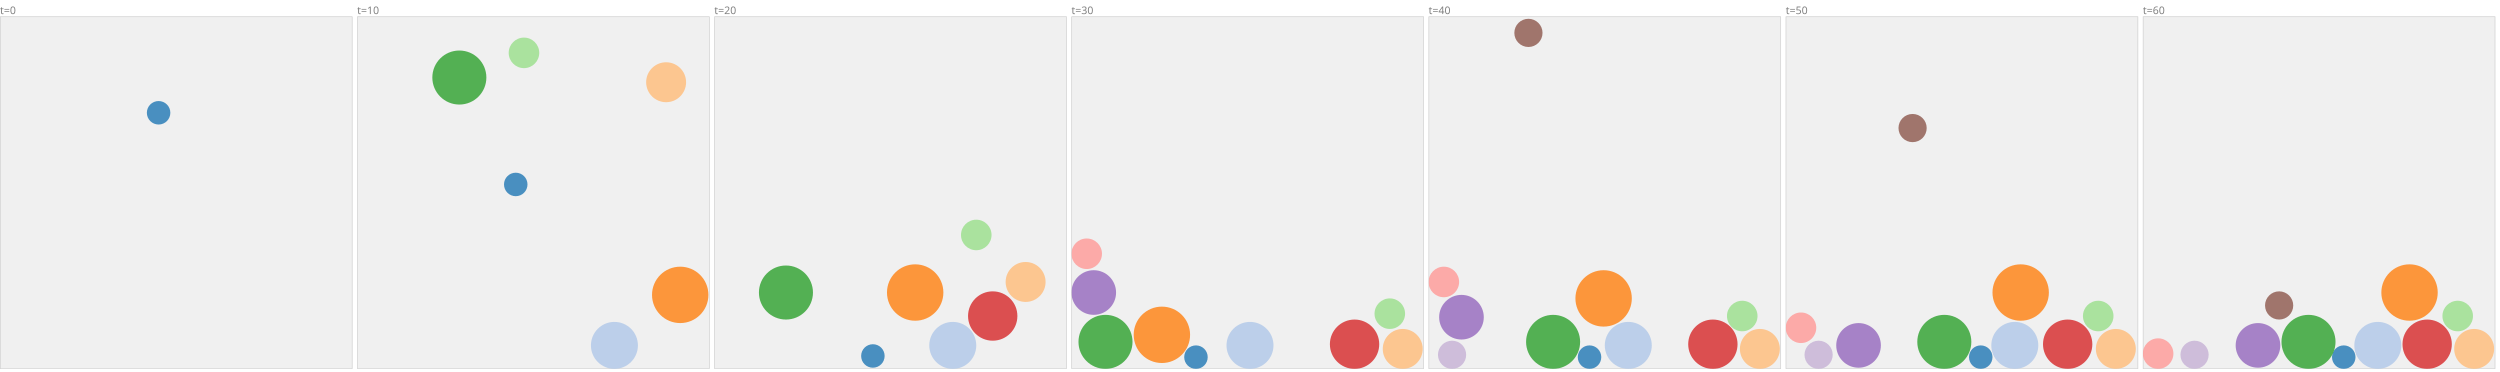
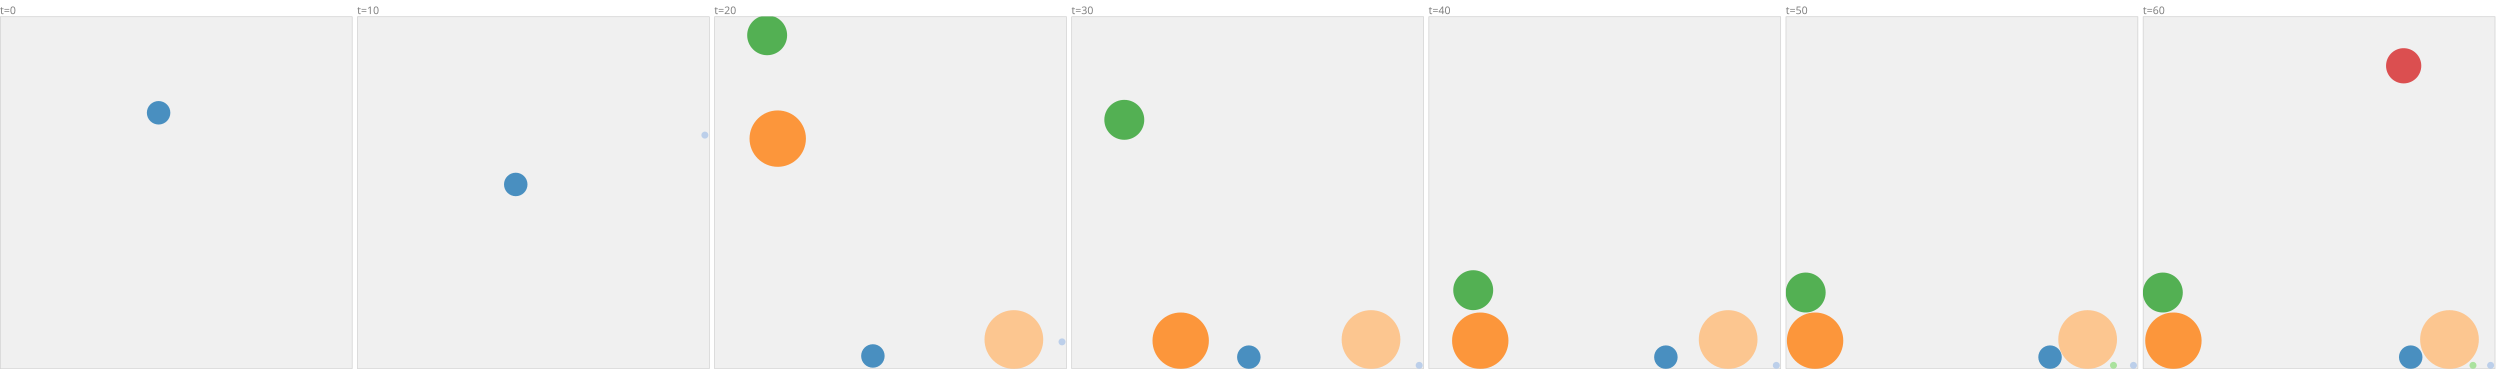
<svg xmlns="http://www.w3.org/2000/svg" width="2128" height="316">
  <text x="0" y="12" font-size="9" font-family="sans-serif" fill="gray">t=0</text>
  <g transform="translate(0, 14)">
    <svg width="300" height="300" viewBox="0 0 300 300">
      <rect width="300" height="300" fill="#f0f0f0" stroke="#ccc" />
      <circle cx="135" cy="82" r="10" fill="rgb(31,119,180)" opacity="0.8" />
    </svg>
  </g>
  <text x="304" y="12" font-size="9" font-family="sans-serif" fill="gray">t=10</text>
  <g transform="translate(304, 14)">
    <svg width="300" height="300" viewBox="0 0 300 300">
      <rect width="300" height="300" fill="#f0f0f0" stroke="#ccc" />
      <circle cx="135" cy="143" r="10" fill="rgb(31,119,180)" opacity="0.8" />
-       <circle cx="219" cy="280" r="20" fill="rgb(175,199,232)" opacity="0.8" />
-       <circle cx="275" cy="237" r="24" fill="rgb(255,127,14)" opacity="0.8" />
-       <circle cx="263" cy="56" r="17" fill="rgb(255,187,120)" opacity="0.8" />
-       <circle cx="87" cy="52" r="23" fill="rgb(44,160,44)" opacity="0.8" />
-       <circle cx="142" cy="31" r="13" fill="rgb(152,223,138)" opacity="0.8" />
+       <circle cx="296" cy="101" r="3" fill="rgb(175,199,232)" opacity="0.8" />
    </svg>
  </g>
  <text x="608" y="12" font-size="9" font-family="sans-serif" fill="gray">t=20</text>
  <g transform="translate(608, 14)">
    <svg width="300" height="300" viewBox="0 0 300 300">
      <rect width="300" height="300" fill="#f0f0f0" stroke="#ccc" />
      <circle cx="135" cy="289" r="10" fill="rgb(31,119,180)" opacity="0.8" />
-       <circle cx="203" cy="280" r="20" fill="rgb(175,199,232)" opacity="0.8" />
-       <circle cx="171" cy="235" r="24" fill="rgb(255,127,14)" opacity="0.8" />
-       <circle cx="265" cy="226" r="17" fill="rgb(255,187,120)" opacity="0.8" />
-       <circle cx="61" cy="235" r="23" fill="rgb(44,160,44)" opacity="0.8" />
-       <circle cx="223" cy="186" r="13" fill="rgb(152,223,138)" opacity="0.8" />
-       <circle cx="237" cy="255" r="21" fill="rgb(214,39,40)" opacity="0.8" />
+       <circle cx="296" cy="277" r="3" fill="rgb(175,199,232)" opacity="0.8" />
+       <circle cx="54" cy="104" r="24" fill="rgb(255,127,14)" opacity="0.8" />
+       <circle cx="255" cy="275" r="25" fill="rgb(255,187,120)" opacity="0.8" />
+       <circle cx="45" cy="16" r="17" fill="rgb(44,160,44)" opacity="0.8" />
    </svg>
  </g>
  <text x="912" y="12" font-size="9" font-family="sans-serif" fill="gray">t=30</text>
  <g transform="translate(912, 14)">
    <svg width="300" height="300" viewBox="0 0 300 300">
      <rect width="300" height="300" fill="#f0f0f0" stroke="#ccc" />
-       <circle cx="106" cy="290" r="10" fill="rgb(31,119,180)" opacity="0.8" />
-       <circle cx="152" cy="280" r="20" fill="rgb(175,199,232)" opacity="0.8" />
-       <circle cx="77" cy="271" r="24" fill="rgb(255,127,14)" opacity="0.8" />
-       <circle cx="282" cy="283" r="17" fill="rgb(255,187,120)" opacity="0.8" />
-       <circle cx="29" cy="277" r="23" fill="rgb(44,160,44)" opacity="0.8" />
-       <circle cx="271" cy="253" r="13" fill="rgb(152,223,138)" opacity="0.8" />
-       <circle cx="241" cy="279" r="21" fill="rgb(214,39,40)" opacity="0.8" />
-       <circle cx="13" cy="202" r="13" fill="rgb(255,152,150)" opacity="0.8" />
-       <circle cx="19" cy="235" r="19" fill="rgb(148,103,189)" opacity="0.8" />
+       <circle cx="151" cy="290" r="10" fill="rgb(31,119,180)" opacity="0.8" />
+       <circle cx="296" cy="297" r="3" fill="rgb(175,199,232)" opacity="0.8" />
+       <circle cx="93" cy="276" r="24" fill="rgb(255,127,14)" opacity="0.8" />
+       <circle cx="255" cy="275" r="25" fill="rgb(255,187,120)" opacity="0.8" />
+       <circle cx="45" cy="88" r="17" fill="rgb(44,160,44)" opacity="0.8" />
    </svg>
  </g>
  <text x="1216" y="12" font-size="9" font-family="sans-serif" fill="gray">t=40</text>
  <g transform="translate(1216, 14)">
    <svg width="300" height="300" viewBox="0 0 300 300">
      <rect width="300" height="300" fill="#f0f0f0" stroke="#ccc" />
-       <circle cx="137" cy="290" r="10" fill="rgb(31,119,180)" opacity="0.8" />
-       <circle cx="170" cy="280" r="20" fill="rgb(175,199,232)" opacity="0.8" />
-       <circle cx="149" cy="240" r="24" fill="rgb(255,127,14)" opacity="0.8" />
-       <circle cx="282" cy="283" r="17" fill="rgb(255,187,120)" opacity="0.8" />
-       <circle cx="106" cy="277" r="23" fill="rgb(44,160,44)" opacity="0.8" />
-       <circle cx="267" cy="255" r="13" fill="rgb(152,223,138)" opacity="0.8" />
-       <circle cx="242" cy="279" r="21" fill="rgb(214,39,40)" opacity="0.8" />
-       <circle cx="13" cy="226" r="13" fill="rgb(255,152,150)" opacity="0.8" />
-       <circle cx="28" cy="256" r="19" fill="rgb(148,103,189)" opacity="0.8" />
-       <circle cx="20" cy="288" r="12" fill="rgb(197,176,213)" opacity="0.8" />
-       <circle cx="85" cy="14" r="12" fill="rgb(140,86,75)" opacity="0.8" />
+       <circle cx="202" cy="290" r="10" fill="rgb(31,119,180)" opacity="0.8" />
+       <circle cx="296" cy="297" r="3" fill="rgb(175,199,232)" opacity="0.8" />
+       <circle cx="44" cy="276" r="24" fill="rgb(255,127,14)" opacity="0.8" />
+       <circle cx="255" cy="275" r="25" fill="rgb(255,187,120)" opacity="0.8" />
+       <circle cx="38" cy="233" r="17" fill="rgb(44,160,44)" opacity="0.8" />
    </svg>
  </g>
  <text x="1520" y="12" font-size="9" font-family="sans-serif" fill="gray">t=50</text>
  <g transform="translate(1520, 14)">
    <svg width="300" height="300" viewBox="0 0 300 300">
      <rect width="300" height="300" fill="#f0f0f0" stroke="#ccc" />
-       <circle cx="166" cy="290" r="10" fill="rgb(31,119,180)" opacity="0.8" />
-       <circle cx="195" cy="280" r="20" fill="rgb(175,199,232)" opacity="0.8" />
-       <circle cx="200" cy="235" r="24" fill="rgb(255,127,14)" opacity="0.8" />
-       <circle cx="281" cy="283" r="17" fill="rgb(255,187,120)" opacity="0.8" />
-       <circle cx="135" cy="277" r="23" fill="rgb(44,160,44)" opacity="0.8" />
-       <circle cx="266" cy="255" r="13" fill="rgb(152,223,138)" opacity="0.8" />
-       <circle cx="240" cy="279" r="21" fill="rgb(214,39,40)" opacity="0.8" />
-       <circle cx="13" cy="265" r="13" fill="rgb(255,152,150)" opacity="0.8" />
-       <circle cx="62" cy="280" r="19" fill="rgb(148,103,189)" opacity="0.8" />
-       <circle cx="28" cy="288" r="12" fill="rgb(197,176,213)" opacity="0.8" />
-       <circle cx="108" cy="95" r="12" fill="rgb(140,86,75)" opacity="0.8" />
+       <circle cx="225" cy="290" r="10" fill="rgb(31,119,180)" opacity="0.8" />
+       <circle cx="296" cy="297" r="3" fill="rgb(175,199,232)" opacity="0.8" />
+       <circle cx="25" cy="276" r="24" fill="rgb(255,127,14)" opacity="0.8" />
+       <circle cx="257" cy="275" r="25" fill="rgb(255,187,120)" opacity="0.8" />
+       <circle cx="17" cy="235" r="17" fill="rgb(44,160,44)" opacity="0.8" />
+       <circle cx="279" cy="297" r="3" fill="rgb(152,223,138)" opacity="0.8" />
    </svg>
  </g>
  <text x="1824" y="12" font-size="9" font-family="sans-serif" fill="gray">t=60</text>
  <g transform="translate(1824, 14)">
    <svg width="300" height="300" viewBox="0 0 300 300">
      <rect width="300" height="300" fill="#f0f0f0" stroke="#ccc" />
-       <circle cx="171" cy="290" r="10" fill="rgb(31,119,180)" opacity="0.8" />
-       <circle cx="200" cy="280" r="20" fill="rgb(175,199,232)" opacity="0.8" />
-       <circle cx="227" cy="235" r="24" fill="rgb(255,127,14)" opacity="0.8" />
-       <circle cx="282" cy="283" r="17" fill="rgb(255,187,120)" opacity="0.8" />
-       <circle cx="141" cy="277" r="23" fill="rgb(44,160,44)" opacity="0.8" />
-       <circle cx="268" cy="255" r="13" fill="rgb(152,223,138)" opacity="0.8" />
-       <circle cx="242" cy="279" r="21" fill="rgb(214,39,40)" opacity="0.8" />
-       <circle cx="13" cy="287" r="13" fill="rgb(255,152,150)" opacity="0.8" />
-       <circle cx="98" cy="280" r="19" fill="rgb(148,103,189)" opacity="0.8" />
-       <circle cx="44" cy="288" r="12" fill="rgb(197,176,213)" opacity="0.8" />
-       <circle cx="116" cy="246" r="12" fill="rgb(140,86,75)" opacity="0.8" />
+       <circle cx="228" cy="290" r="10" fill="rgb(31,119,180)" opacity="0.8" />
+       <circle cx="296" cy="297" r="3" fill="rgb(175,199,232)" opacity="0.8" />
+       <circle cx="26" cy="276" r="24" fill="rgb(255,127,14)" opacity="0.8" />
+       <circle cx="261" cy="275" r="25" fill="rgb(255,187,120)" opacity="0.8" />
+       <circle cx="17" cy="235" r="17" fill="rgb(44,160,44)" opacity="0.8" />
+       <circle cx="281" cy="297" r="3" fill="rgb(152,223,138)" opacity="0.8" />
+       <circle cx="222" cy="42" r="15" fill="rgb(214,39,40)" opacity="0.8" />
    </svg>
  </g>
</svg>
